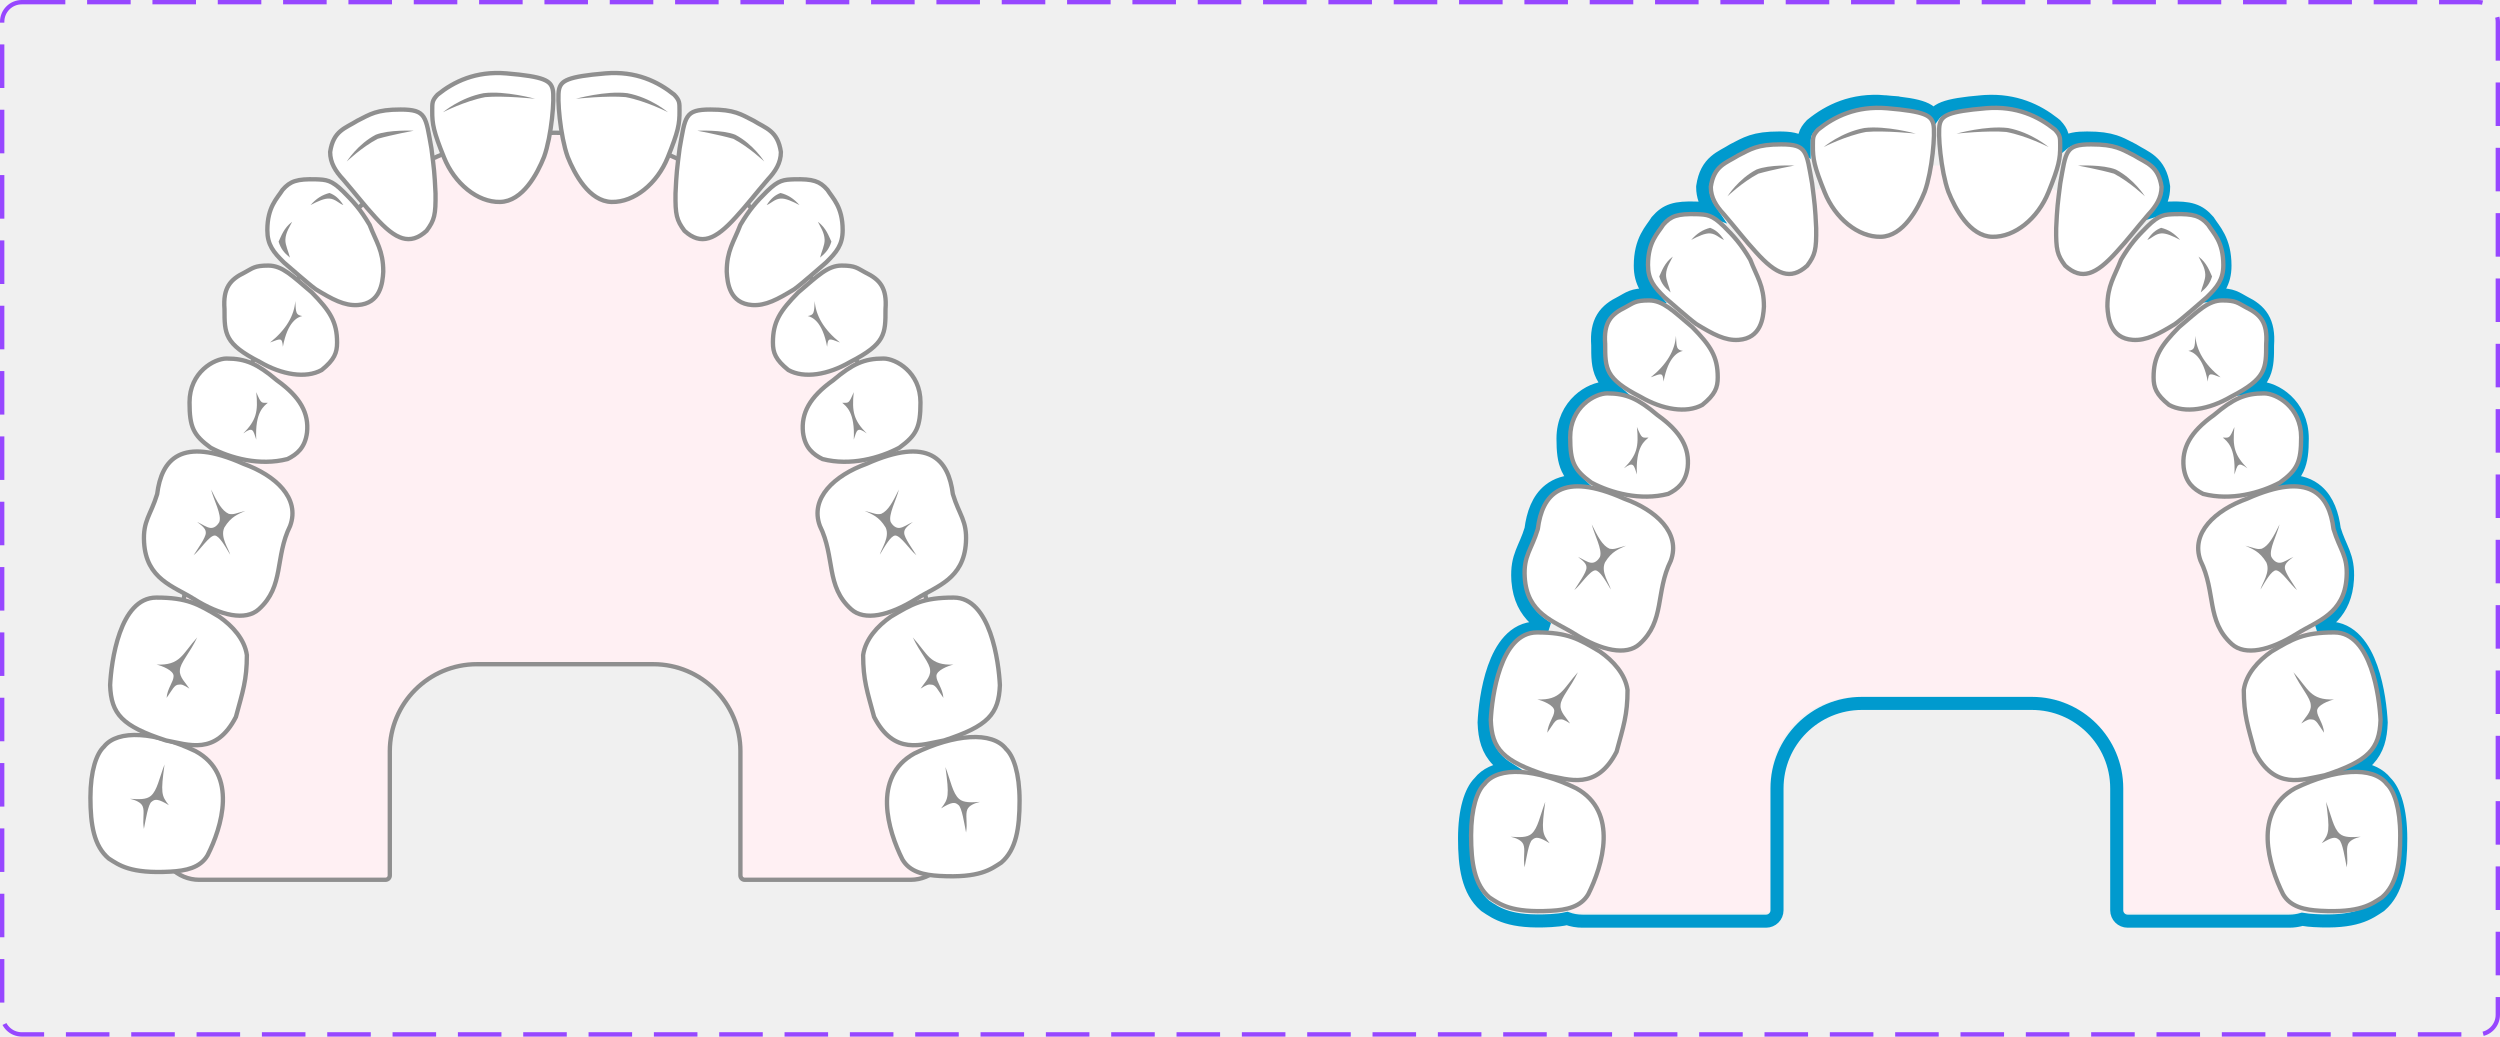
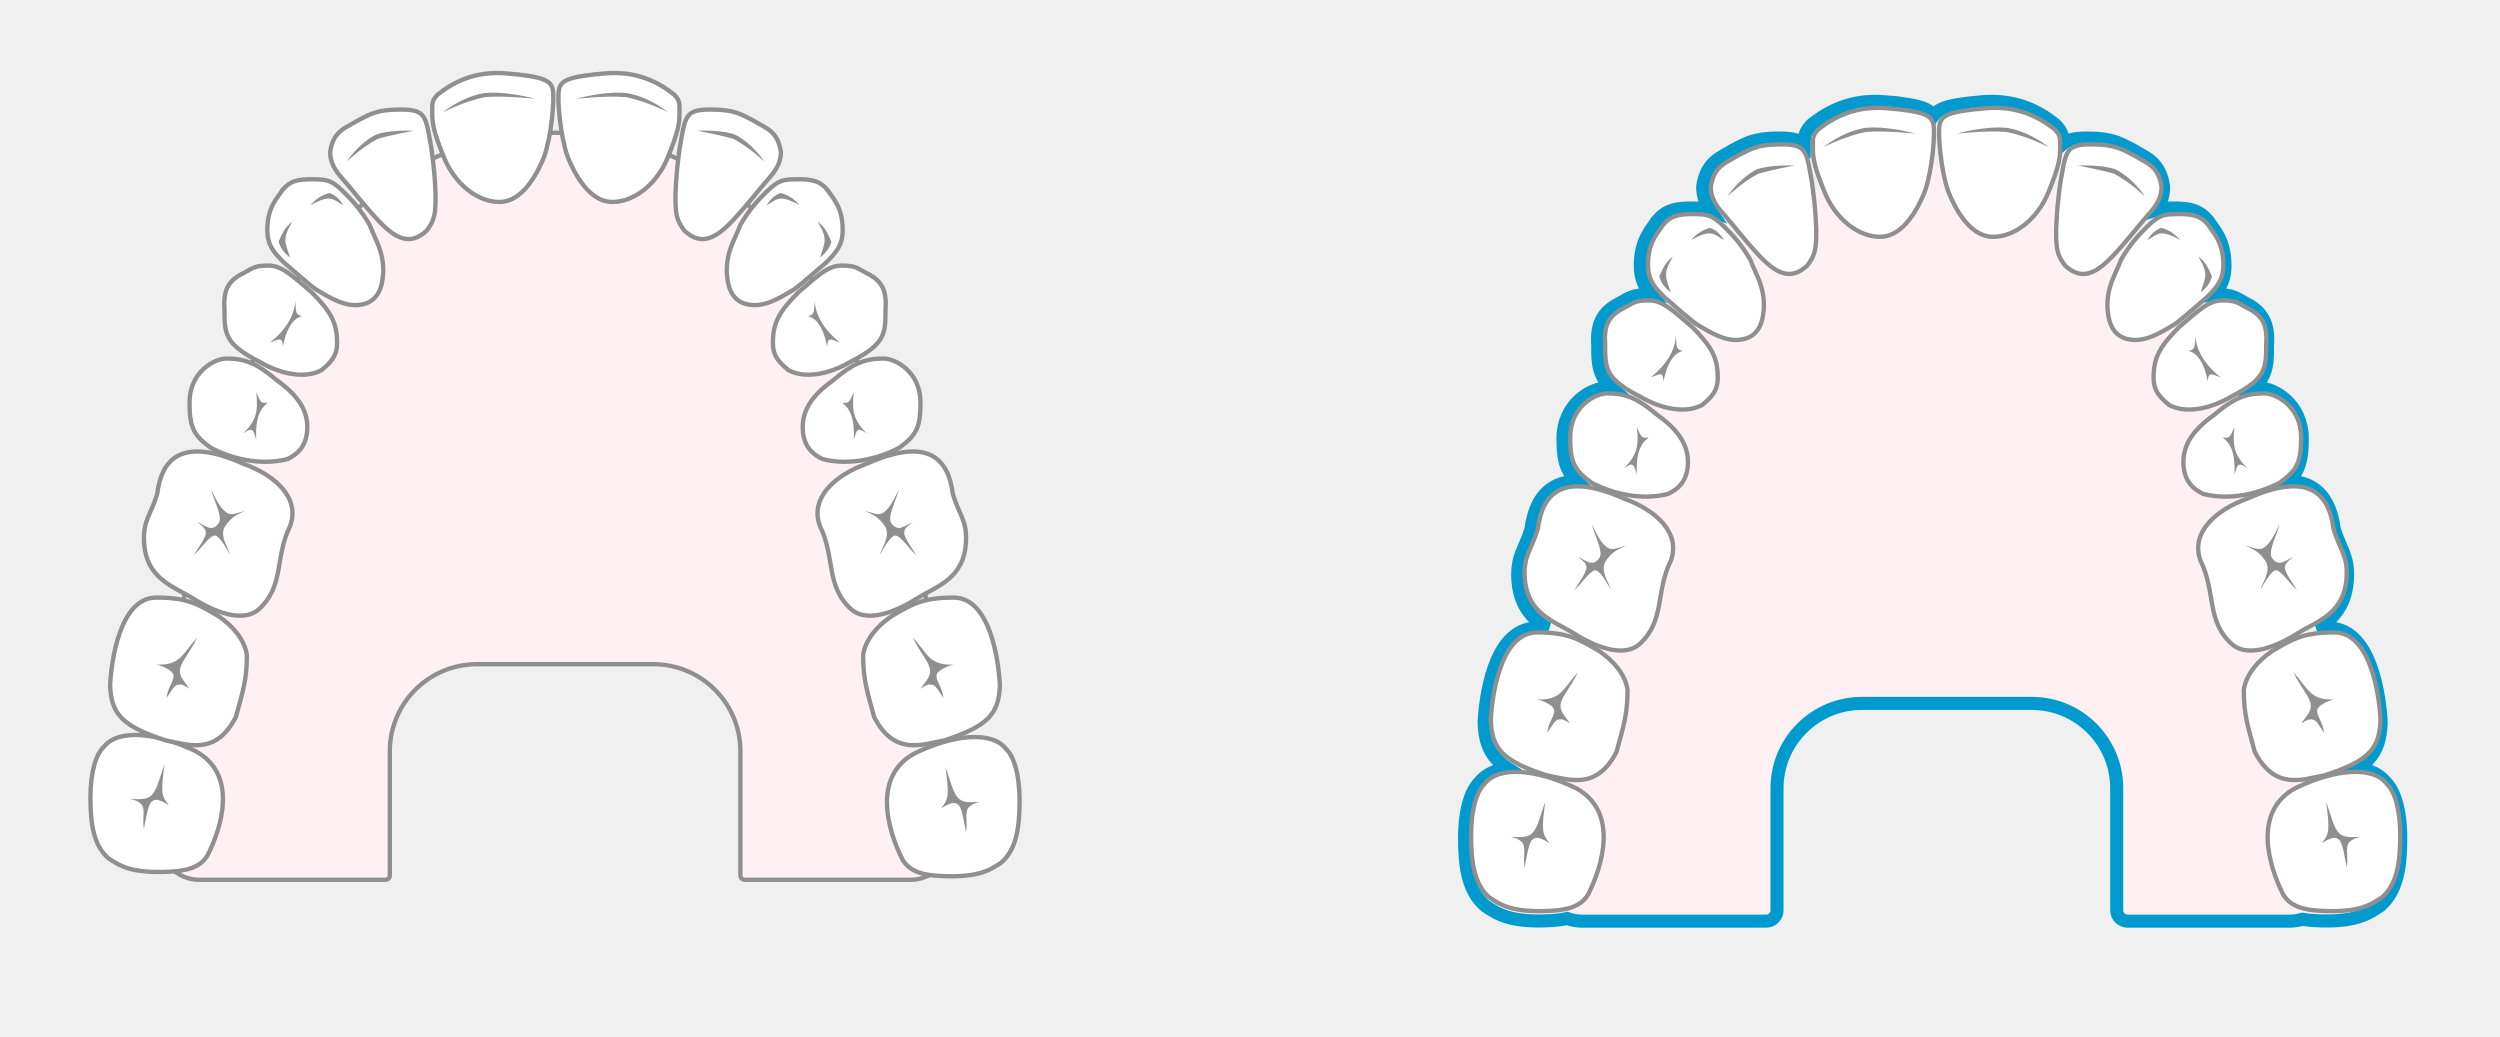
<svg xmlns="http://www.w3.org/2000/svg" width="574" height="238" viewBox="0 0 574 238" fill="none">
-   <rect x="0.5" y="0.5" width="573" height="237" rx="4.5" stroke="#9747FF" stroke-dasharray="10 5" />
  <path d="M176.9 52.033C163.39 37.734 146.743 30.484 127.41 30.484C108.078 30.484 91.429 37.734 77.921 52.035C42.483 89.549 37.435 166.239 36.776 193.001C36.652 198.007 40.743 202 45.751 202H88.5C89.052 202 89.5 201.552 89.5 201V172.499C89.5 161.454 98.454 152.499 109.5 152.499H150C161.046 152.499 170 161.454 170 172.499V201C170 201.552 170.448 202 171 202H209.065C214.075 202 218.167 198.005 218.043 192.997C217.382 166.229 212.333 89.538 176.9 52.033Z" fill="#FFF0F3" stroke="#8F8F8F" />
  <path d="M116.262 16.85C109.228 16.258 104.168 18.761 100.454 21.744C99.167 23.117 99.255 23.603 99.241 25.432C99.219 28.503 99.53 30.176 101.943 36.152C104.355 42.129 109.611 46.471 114.808 46.368C120.006 46.264 123.375 39.889 124.918 36.017C126.64 31.242 127.388 22.5 126.901 20.516C126.414 18.533 125.054 17.59 116.262 16.85Z" fill="white" stroke="#8F8F8F" />
  <path fill-rule="evenodd" clip-rule="evenodd" d="M101.711 25.772C101.711 25.772 105.664 22.397 111.038 21.391C116.011 20.774 122.874 22.68 122.874 22.68C122.874 22.68 115.63 21.918 111.438 22.299C106.735 23.18 101.711 25.772 101.711 25.772Z" fill="#8F8F8F" />
  <path fill-rule="evenodd" clip-rule="evenodd" d="M23.839 171.473C22.202 172.993 20.762 176.854 20.762 183.129C20.762 189.405 21.574 194.244 24.955 197.108C27.349 198.638 29.92 200.644 39.135 200.129C42.643 199.933 45.959 199.277 47.657 196.374C50.907 189.998 54.715 177.796 44.892 172.459C35.763 168.076 27.029 167.365 23.839 171.473Z" fill="white" stroke="#8F8F8F" />
  <path fill-rule="evenodd" clip-rule="evenodd" d="M29.841 183.401C31.155 183.695 32.368 184.251 32.739 185.099C33.271 186.316 32.652 188.102 33.04 190.314C33.419 188.44 34.008 184.554 34.831 184.075C35.604 183.401 36.348 183.401 38.776 184.871C37.039 182.718 36.885 182.012 37.777 175.524C36.556 178.709 36.099 181.454 34.652 182.718C33.604 183.633 31.841 183.536 29.841 183.401Z" fill="#8F8F8F" />
  <path fill-rule="evenodd" clip-rule="evenodd" d="M35.885 137.205C27.425 137.205 25.527 152.089 25.284 157.324C25.52 163.958 28.017 166.724 38.102 170.008C43.285 170.974 49.554 173.548 54.164 164.607C55.739 158.76 56.682 156.144 56.682 150.41C56.166 146.788 53.399 143.725 50.319 141.584C45.451 138.694 43.002 137.205 35.885 137.205Z" fill="white" stroke="#8F8F8F" />
  <path fill-rule="evenodd" clip-rule="evenodd" d="M35.935 152.59C37.249 152.889 39.858 153.936 39.858 155.216C39.858 156.58 38.41 158.018 38.251 160.233C39.524 158.477 40.007 157.194 41.035 157.194C41.688 157.08 42.129 157.233 43.497 158.115C42.678 156.839 41.158 155.464 41.302 153.94C41.302 152.239 43.646 149.869 45.28 146.345C41.796 150.222 41.434 152.809 35.935 152.59Z" fill="#8F8F8F" />
  <path fill-rule="evenodd" clip-rule="evenodd" d="M36.083 113.45C34.608 118.306 32.786 119.529 33.079 124.527C33.574 132.984 39.858 134.606 44.408 137.462C50.77 141.457 56.416 142.597 59.421 139.891C65.334 134.57 63.044 127.975 66.615 120.748C68.966 114.361 63.242 109.141 55.946 106.509C41.539 100.064 37.076 105.513 36.083 113.45Z" fill="white" stroke="#8F8F8F" />
  <path fill-rule="evenodd" clip-rule="evenodd" d="M44.454 127.489C45.954 126.278 48.046 122.952 49.312 122.952C50.328 123.018 51.656 125.341 52.847 127.356C52.55 126.013 50.469 123.36 51.514 121.115C53.071 118.545 54.706 118.061 56.337 117.292C54.005 117.876 53.739 118.209 52.537 117.979C50.934 117.268 49.88 115.274 48.463 112.389C49.032 114.73 50.971 118.215 50.356 119.85C49.806 120.811 49.089 121.273 48.334 121.207C47.402 121.125 46.388 120.336 45.279 119.85C46.681 120.906 47.287 121.496 47.253 122.367C47.253 123.453 45.279 126.158 44.454 127.489Z" fill="#8F8F8F" />
  <path fill-rule="evenodd" clip-rule="evenodd" d="M86.168 49.888C83.647 47.175 81.669 44.531 78.785 41.198C77.074 39.362 75.799 37.413 75.799 34.906C76.518 29.997 79.277 29.46 82.057 27.714C84.979 26.245 86.414 25.148 91.968 25.148C97.935 25.148 97.725 26.7 99.058 34.093C99.648 38.753 99.777 39.641 99.995 44.395C100.058 49.323 99.762 50.54 97.935 52.999C94.116 56.448 90.859 55.09 86.168 49.888Z" fill="white" stroke="#8F8F8F" />
  <path fill-rule="evenodd" clip-rule="evenodd" d="M79.614 37.087C79.614 37.087 82.109 33.112 86.264 30.938C89.286 29.727 94.99 30.012 94.99 30.012C94.99 30.012 90.116 30.91 86.726 31.872C83.09 33.775 79.614 37.087 79.614 37.087Z" fill="#8F8F8F" />
  <path fill-rule="evenodd" clip-rule="evenodd" d="M72.497 66.414C70.711 65.131 66.388 61.269 65.189 60.269C62.804 57.919 61.381 56.231 61.381 52.854C61.381 47.493 63.632 45.575 64.877 43.586C66.66 41.544 68.234 41.07 72.497 41.168C74.897 41.263 76.055 41.263 78.814 43.985C81.073 46.214 82.766 48.069 84.866 51.63C86.392 55.621 87.997 57.481 87.997 62.391C87.852 65.028 87.334 69.662 82.186 70.035C79.085 70.26 76.277 68.718 72.497 66.414Z" fill="white" stroke="#8F8F8F" />
  <path fill-rule="evenodd" clip-rule="evenodd" d="M63.967 55.477C64.573 54.231 65.128 52.37 67.08 50.909C66.622 51.905 65.587 53.303 65.523 55.028C65.476 56.322 66.292 57.881 66.568 59.146C65.132 57.966 64.456 57.062 63.967 55.477ZM75.654 44.306C76.947 44.802 77.846 45.581 78.835 47.088C77.846 46.733 77.021 45.696 75.654 45.591C74.527 45.505 72.954 46.206 71.298 47.088C72.642 45.558 73.972 44.733 75.654 44.306Z" fill="#8F8F8F" />
  <path fill-rule="evenodd" clip-rule="evenodd" d="M59.627 83.094C51.545 78.941 51.545 76.674 51.545 70.964C51.17 66.057 52.867 64.174 56.153 62.572C58.044 61.578 58.396 60.975 61.603 60.975C64.815 60.975 67.106 63.343 71.571 67.121C75.769 71.401 77.392 73.889 77.392 78.644C77.392 80.993 76.793 82.586 73.854 84.962C70.198 86.968 64.715 86.062 59.627 83.094Z" fill="white" stroke="#8F8F8F" />
  <path fill-rule="evenodd" clip-rule="evenodd" d="M62.002 78.641C65.703 75.681 67.593 72.38 67.793 69.114C67.944 71.932 67.944 72.283 69.401 72.567C68.422 72.775 66.027 73.764 64.952 79.615C64.765 77.39 64.434 77.743 62.002 78.641Z" fill="#8F8F8F" />
  <path fill-rule="evenodd" clip-rule="evenodd" d="M48.375 102.803C44.401 99.905 43.516 98.099 43.516 92.389C43.516 85.403 49.239 82.32 52.01 82.32C56.424 82.32 59.089 83.525 63.554 87.303C69.001 91.189 70.951 94.902 70.488 99.318C70.04 102.803 68.187 104.322 66.013 105.397C59.594 107.045 52.883 105.188 48.375 102.803Z" fill="white" stroke="#8F8F8F" />
  <path fill-rule="evenodd" clip-rule="evenodd" d="M55.855 99.517C58.793 96.539 59.311 94.599 58.837 90.041C60.005 92.819 60.013 92.476 61.497 92.476C60.644 93.235 58.496 94.553 58.837 100.949C58.127 98.832 58.127 97.845 55.855 99.517Z" fill="#8F8F8F" />
  <path d="M138.997 16.85C146.031 16.258 151.091 18.761 154.805 21.744C156.092 23.117 156.004 23.603 156.017 25.432C156.04 28.503 155.728 30.176 153.316 36.152C150.903 42.129 145.648 46.471 140.45 46.368C135.253 46.264 131.884 39.889 130.341 36.017C128.619 31.242 127.871 22.5 128.358 20.516C128.844 18.533 130.205 17.59 138.997 16.85Z" fill="white" stroke="#8F8F8F" />
  <path fill-rule="evenodd" clip-rule="evenodd" d="M153.37 25.772C153.37 25.772 149.417 22.397 144.043 21.391C139.07 20.775 132.207 22.68 132.207 22.68C132.207 22.68 139.451 21.918 143.643 22.299C148.346 23.18 153.37 25.772 153.37 25.772Z" fill="#8F8F8F" />
  <path fill-rule="evenodd" clip-rule="evenodd" d="M231.015 171.989C232.654 173.534 234.094 177.458 234.094 183.836C234.094 190.215 233.282 195.133 229.898 198.044C227.503 199.6 224.93 201.638 215.709 201.115C212.199 200.916 208.88 200.249 207.181 197.298C203.929 190.818 200.119 178.415 209.948 172.991C219.083 168.536 227.823 167.813 231.015 171.989Z" fill="white" stroke="#8F8F8F" />
  <path fill-rule="evenodd" clip-rule="evenodd" d="M225.009 184.113C223.694 184.411 222.481 184.977 222.11 185.839C221.577 187.075 222.197 188.891 221.808 191.138C221.429 189.234 220.839 185.284 220.016 184.798C219.242 184.113 218.498 184.113 216.068 185.606C217.807 183.418 217.961 182.701 217.068 176.106C218.289 179.344 218.747 182.133 220.195 183.418C221.243 184.348 223.008 184.25 225.009 184.113Z" fill="#8F8F8F" />
  <path fill-rule="evenodd" clip-rule="evenodd" d="M218.972 137.205C227.432 137.205 229.33 152.089 229.573 157.324C229.337 163.958 226.84 166.724 216.755 170.008C211.572 170.974 205.303 173.548 200.693 164.607C199.118 158.76 198.175 156.144 198.175 150.41C198.69 146.788 201.458 143.725 204.538 141.584C209.406 138.694 211.855 137.205 218.972 137.205Z" fill="white" stroke="#8F8F8F" />
  <path fill-rule="evenodd" clip-rule="evenodd" d="M218.923 152.59C217.608 152.889 214.999 153.936 214.999 155.216C214.999 156.58 216.447 158.018 216.606 160.233C215.333 158.477 214.851 157.194 213.822 157.194C213.17 157.08 212.729 157.233 211.361 158.115C212.179 156.839 213.7 155.464 213.555 153.94C213.555 152.239 211.211 149.869 209.577 146.345C213.062 150.222 213.423 152.809 218.923 152.59Z" fill="#8F8F8F" />
  <path fill-rule="evenodd" clip-rule="evenodd" d="M218.775 113.45C220.25 118.306 222.071 119.529 221.779 124.527C221.284 132.984 214.999 134.606 210.45 137.462C204.087 141.457 198.442 142.597 195.436 139.891C189.524 134.57 191.814 127.975 188.243 120.748C185.891 114.361 191.615 109.141 198.912 106.509C213.318 100.064 217.782 105.513 218.775 113.45Z" fill="white" stroke="#8F8F8F" />
  <path fill-rule="evenodd" clip-rule="evenodd" d="M210.403 127.489C208.903 126.278 206.811 122.952 205.544 122.952C204.528 123.018 203.201 125.341 202.01 127.356C202.306 126.013 204.388 123.36 203.343 121.115C201.786 118.545 200.151 118.061 198.52 117.292C200.852 117.876 201.117 118.209 202.32 117.979C203.923 117.268 204.977 115.274 206.394 112.389C205.825 114.73 203.886 118.215 204.5 119.85C205.051 120.811 205.768 121.273 206.523 121.207C207.455 121.125 208.469 120.336 209.578 119.85C208.176 120.906 207.57 121.496 207.604 122.367C207.604 123.453 209.578 126.158 210.403 127.489Z" fill="#8F8F8F" />
  <path fill-rule="evenodd" clip-rule="evenodd" d="M168.925 49.888C171.446 47.175 173.423 44.531 176.308 41.198C178.019 39.362 179.294 37.413 179.294 34.906C178.575 29.997 175.816 29.46 173.036 27.714C170.114 26.245 168.679 25.148 163.125 25.148C157.158 25.148 157.368 26.7 156.035 34.093C155.445 38.753 155.315 39.641 155.098 44.395C155.035 49.323 155.331 50.54 157.158 52.999C160.977 56.448 164.234 55.09 168.925 49.888Z" fill="white" stroke="#8F8F8F" />
  <path fill-rule="evenodd" clip-rule="evenodd" d="M175.479 37.087C175.479 37.087 172.983 33.112 168.829 30.937C165.807 29.727 160.102 30.012 160.102 30.012C160.102 30.012 164.977 30.91 168.367 31.872C172.003 33.775 175.479 37.087 175.479 37.087Z" fill="#8F8F8F" />
  <path fill-rule="evenodd" clip-rule="evenodd" d="M182.36 66.414C184.146 65.131 188.469 61.269 189.668 60.269C192.053 57.919 193.476 56.231 193.476 52.854C193.476 47.493 191.225 45.575 189.98 43.586C188.197 41.544 186.623 41.07 182.36 41.168C179.96 41.263 178.802 41.263 176.043 43.985C173.784 46.214 172.091 48.069 169.991 51.63C168.465 55.621 166.86 57.481 166.86 62.391C167.005 65.028 167.523 69.662 172.671 70.035C175.772 70.26 178.58 68.718 182.36 66.414Z" fill="white" stroke="#8F8F8F" />
  <path fill-rule="evenodd" clip-rule="evenodd" d="M190.89 55.477C190.284 54.231 189.729 52.37 187.778 50.909C188.236 51.905 189.271 53.303 189.334 55.028C189.381 56.322 188.566 57.881 188.289 59.146C189.726 57.966 190.402 57.062 190.89 55.477ZM179.204 44.306C177.911 44.802 177.011 45.581 176.023 47.088C177.012 46.733 177.836 45.696 179.204 45.591C180.33 45.505 181.904 46.206 183.559 47.088C182.215 45.558 180.885 44.733 179.204 44.306Z" fill="#8F8F8F" />
  <path fill-rule="evenodd" clip-rule="evenodd" d="M195.23 83.094C203.312 78.941 203.312 76.674 203.312 70.964C203.687 66.057 201.99 64.174 198.704 62.572C196.813 61.578 196.461 60.975 193.254 60.975C190.042 60.975 187.751 63.343 183.286 67.121C179.088 71.401 177.464 73.889 177.464 78.644C177.464 80.993 178.064 82.586 181.003 84.962C184.659 86.968 190.142 86.062 195.23 83.094Z" fill="white" stroke="#8F8F8F" />
  <path fill-rule="evenodd" clip-rule="evenodd" d="M192.855 78.641C189.154 75.681 187.264 72.38 187.064 69.114C186.913 71.932 186.913 72.283 185.456 72.567C186.435 72.775 188.83 73.764 189.905 79.615C190.092 77.39 190.423 77.743 192.855 78.641Z" fill="#8F8F8F" />
  <path fill-rule="evenodd" clip-rule="evenodd" d="M206.482 102.803C210.456 99.905 211.341 98.099 211.341 92.389C211.341 85.403 205.618 82.32 202.847 82.32C198.433 82.32 195.768 83.525 191.303 87.303C185.856 91.189 183.906 94.902 184.369 99.318C184.817 102.803 186.67 104.322 188.844 105.397C195.263 107.045 201.974 105.188 206.482 102.803Z" fill="white" stroke="#8F8F8F" />
  <path fill-rule="evenodd" clip-rule="evenodd" d="M199.001 99.517C196.064 96.539 195.546 94.599 196.02 90.041C194.852 92.819 194.844 92.476 193.36 92.476C194.213 93.235 196.361 94.553 196.02 100.949C196.73 98.832 196.73 97.845 199.001 99.517Z" fill="#8F8F8F" />
  <path d="M493.9 59.549C480.39 45.25 463.743 38 444.41 38C425.078 38 408.429 45.25 394.921 59.551C359.483 97.065 354.435 173.756 353.776 200.518C353.652 205.524 357.743 209.516 362.751 209.516H406.5V180.016C406.5 168.97 415.454 160.016 426.5 160.016H467C478.046 160.016 487 168.97 487 180.016V209.516H526.065C531.075 209.516 535.167 205.521 535.043 200.513C534.382 173.746 529.333 97.054 493.9 59.549Z" fill="#FFF0F3" />
  <path d="M496.765 42.984C496.765 45.013 496.081 46.704 495.103 48.178C496.143 47.846 497.137 47.815 498.122 47.774L498.248 47.769L498.261 47.768H498.275C500.412 47.718 502.077 47.801 503.473 48.245C504.952 48.714 506.007 49.545 507.014 50.715L507.09 50.803L507.151 50.902C507.431 51.353 507.749 51.771 508.171 52.372C508.572 52.941 509.014 53.605 509.418 54.4C510.242 56.021 510.854 58.081 510.854 61.002C510.854 62.933 510.444 64.465 509.655 65.854C509.282 66.51 508.832 67.117 508.332 67.706C508.593 67.678 508.861 67.662 509.134 67.662C510.817 67.662 511.907 67.819 512.87 68.187C513.336 68.366 513.733 68.579 514.1 68.787C514.484 69.004 514.808 69.2 515.252 69.435H515.251C516.966 70.283 518.49 71.312 519.484 72.951C520.481 74.595 520.813 76.634 520.625 79.239C520.625 81.705 520.645 83.917 519.768 85.917C519.252 87.092 518.463 88.13 517.333 89.132C517.765 89.106 518.208 89.093 518.664 89.093C520.492 89.093 522.953 90.063 524.941 91.921C526.986 93.834 528.602 96.75 528.602 100.705C528.602 103.603 528.39 105.773 527.53 107.624C527.018 108.724 526.306 109.646 525.399 110.522C528.157 110.526 530.373 111.317 532.078 112.822C534.466 114.93 535.522 118.166 535.956 121.515C536.664 123.835 537.371 125.089 538.04 126.812C538.708 128.535 539.131 130.311 538.969 133.055C538.753 136.809 537.492 139.45 535.671 141.439C534.614 142.595 533.387 143.503 532.155 144.277C532.94 144.229 533.779 144.204 534.684 144.204C537.291 144.204 539.364 145.383 540.948 147.106C542.502 148.797 543.619 151.039 544.429 153.332C546.052 157.921 546.595 163.136 546.719 165.835L546.722 165.895L546.72 165.957C546.6 169.372 545.906 172.111 543.773 174.393C543.074 175.14 542.238 175.814 541.255 176.446C541.368 176.458 541.48 176.47 541.59 176.484C544.092 176.808 546.316 177.776 547.767 179.625C548.815 180.661 549.652 182.289 550.236 184.346C550.843 186.487 551.212 189.217 551.212 192.525C551.212 198.914 550.446 204.515 546.523 207.925L546.447 207.991L546.362 208.046C545.207 208.804 543.797 209.835 541.477 210.548C539.172 211.257 536.051 211.638 531.356 211.368L531.352 211.367C530.441 211.312 529.505 211.231 528.582 211.069C527.638 211.348 526.633 211.5 525.602 211.5H488.5C487.119 211.499 486 210.38 486 209V181.001C486 170.231 477.269 161.501 466.5 161.501H427.5C416.73 161.501 408 170.231 408 181.001V209C408 210.38 406.88 211.5 405.5 211.5H363.342C362.106 211.5 360.916 211.289 359.805 210.889C358.597 211.17 357.331 211.297 356.111 211.367C351.416 211.637 348.296 211.257 345.991 210.548C343.67 209.835 342.259 208.804 341.105 208.046L341.021 207.991L340.944 207.925C337.02 204.514 336.262 198.911 336.262 192.525C336.262 189.217 336.629 186.488 337.234 184.347C337.813 182.297 338.645 180.672 339.689 179.634C341.204 177.698 343.561 176.728 346.208 176.444C345.31 175.866 344.535 175.253 343.877 174.583C341.606 172.266 340.875 169.472 340.755 165.955L340.752 165.896L340.755 165.837C340.876 163.136 341.418 157.922 343.04 153.333C343.85 151.04 344.965 148.797 346.519 147.106C348.103 145.383 350.176 144.204 352.783 144.204C353.694 144.204 354.537 144.232 355.325 144.281C354.314 143.647 353.316 142.929 352.423 142.077C350.353 140.101 348.837 137.424 348.525 133.443L348.498 133.053C348.34 130.31 348.763 128.535 349.43 126.813C350.098 125.089 350.803 123.833 351.512 121.51C351.966 118 353.109 114.605 355.757 112.514C357.416 111.205 359.509 110.525 362.066 110.521C361.159 109.645 360.449 108.723 359.938 107.624C359.078 105.773 358.866 103.603 358.866 100.705C358.866 96.749 360.483 93.833 362.529 91.921C364.517 90.062 366.979 89.093 368.804 89.093C369.263 89.093 369.708 89.106 370.141 89.132C369.133 88.24 368.394 87.321 367.88 86.301C366.815 84.186 366.841 81.852 366.841 79.225C366.655 76.627 366.987 74.593 367.983 72.951C368.976 71.312 370.501 70.283 372.214 69.435C372.66 69.199 372.984 69.004 373.37 68.786C373.737 68.578 374.134 68.365 374.601 68.187C375.564 67.82 376.654 67.662 378.333 67.662C378.606 67.662 378.873 67.675 379.134 67.703C378.635 67.116 378.186 66.509 377.814 65.855C377.023 64.466 376.613 62.933 376.613 61.002C376.613 58.082 377.225 56.021 378.048 54.4C378.453 53.605 378.896 52.941 379.296 52.372C379.719 51.771 380.035 51.353 380.316 50.902L380.378 50.802L380.455 50.714C381.464 49.545 382.518 48.714 383.996 48.245C385.391 47.801 387.056 47.718 389.193 47.768H389.207L389.219 47.769C390.341 47.816 391.478 47.837 392.667 48.283C391.652 46.785 390.937 45.061 390.937 42.984V42.875L390.953 42.767C391.358 39.993 392.372 38.282 393.796 37.047C394.47 36.462 395.197 36.018 395.875 35.63C396.59 35.223 397.2 34.905 397.853 34.491L397.914 34.453L397.978 34.419C399.327 33.736 400.58 33.001 402.135 32.495C403.741 31.972 405.645 31.686 408.503 31.686C410.942 31.686 412.881 31.921 414.231 33.15C414.232 32.45 414.232 31.722 414.408 31.06C414.64 30.185 415.131 29.502 415.835 28.744L415.907 28.667L415.989 28.6C419.898 25.429 425.3 22.718 432.764 23.356L432.763 23.357C437.118 23.727 439.845 24.159 441.563 24.826C442.456 25.172 443.176 25.618 443.714 26.237C443.794 26.328 443.866 26.422 443.934 26.515C444.002 26.422 444.074 26.328 444.154 26.237C444.692 25.618 445.412 25.172 446.304 24.826C448.021 24.159 450.746 23.726 455.097 23.356L455.792 23.306C462.675 22.902 467.756 25.361 471.509 28.304L471.879 28.6L471.961 28.667L472.034 28.744C472.738 29.502 473.229 30.186 473.461 31.06C473.625 31.677 473.635 32.35 473.637 33.005C474.978 31.902 476.859 31.686 479.199 31.686C482.06 31.686 483.965 31.971 485.57 32.495C486.735 32.875 487.731 33.383 488.724 33.902L489.724 34.419L489.789 34.453L489.849 34.491C490.501 34.904 491.112 35.223 491.827 35.63C492.506 36.017 493.234 36.462 493.908 37.047C495.333 38.283 496.349 39.994 496.75 42.769L496.765 42.876V42.984Z" stroke="#009ACE" stroke-width="3" />
  <path d="M433.262 24.85C426.228 24.258 421.168 26.761 417.454 29.744C416.167 31.117 416.255 31.603 416.241 33.432C416.219 36.503 416.53 38.176 418.943 44.152C421.355 50.129 426.611 54.471 431.808 54.368C437.006 54.264 440.375 47.889 441.918 44.017C443.64 39.242 444.388 30.5 443.901 28.516C443.414 26.533 442.054 25.59 433.262 24.85Z" fill="white" stroke="#8F8F8F" />
  <path fill-rule="evenodd" clip-rule="evenodd" d="M418.711 33.772C418.711 33.772 422.664 30.397 428.038 29.391C433.011 28.774 439.874 30.68 439.874 30.68C439.874 30.68 432.63 29.918 428.438 30.299C423.735 31.18 418.711 33.772 418.711 33.772Z" fill="#8F8F8F" />
  <path fill-rule="evenodd" clip-rule="evenodd" d="M340.842 179.989C339.203 181.534 337.763 185.458 337.763 191.836C337.763 198.215 338.575 203.133 341.959 206.044C344.354 207.6 346.927 209.638 356.147 209.115C359.658 208.916 362.977 208.249 364.676 205.298C367.928 198.818 371.738 186.415 361.909 180.991C352.774 176.536 344.034 175.813 340.842 179.989Z" fill="white" stroke="#8F8F8F" />
  <path fill-rule="evenodd" clip-rule="evenodd" d="M346.848 192.113C348.162 192.411 349.376 192.977 349.747 193.839C350.28 195.075 349.66 196.891 350.049 199.138C350.428 197.234 351.018 193.284 351.841 192.798C352.615 192.113 353.359 192.113 355.789 193.606C354.05 191.418 353.896 190.701 354.789 184.106C353.568 187.344 353.11 190.133 351.662 191.418C350.614 192.348 348.849 192.25 346.848 192.113Z" fill="#8F8F8F" />
  <path fill-rule="evenodd" clip-rule="evenodd" d="M352.885 145.205C344.425 145.205 342.527 160.089 342.284 165.324C342.52 171.958 345.017 174.724 355.102 178.008C360.285 178.974 366.554 181.548 371.164 172.607C372.739 166.76 373.682 164.144 373.682 158.41C373.166 154.788 370.399 151.725 367.319 149.584C362.451 146.694 360.002 145.205 352.885 145.205Z" fill="white" stroke="#8F8F8F" />
  <path fill-rule="evenodd" clip-rule="evenodd" d="M352.935 160.59C354.249 160.889 356.859 161.936 356.859 163.216C356.859 164.58 355.41 166.018 355.251 168.233C356.524 166.477 357.007 165.194 358.035 165.194C358.688 165.08 359.129 165.233 360.497 166.115C359.678 164.839 358.158 163.464 358.302 161.94C358.302 160.239 360.646 157.869 362.28 154.345C358.796 158.222 358.434 160.809 352.935 160.59Z" fill="#8F8F8F" />
  <path fill-rule="evenodd" clip-rule="evenodd" d="M353.082 121.45C351.608 126.306 349.786 127.529 350.079 132.527C350.574 140.984 356.858 142.606 361.408 145.462C367.77 149.457 373.416 150.597 376.421 147.891C382.334 142.57 380.044 135.975 383.615 128.748C385.967 122.361 380.242 117.141 372.946 114.509C358.539 108.064 354.076 113.513 353.082 121.45Z" fill="white" stroke="#8F8F8F" />
  <path fill-rule="evenodd" clip-rule="evenodd" d="M361.454 135.489C362.954 134.278 365.046 130.952 366.312 130.952C367.328 131.018 368.656 133.341 369.847 135.356C369.55 134.013 367.469 131.36 368.514 129.115C370.071 126.545 371.706 126.061 373.337 125.292C371.005 125.876 370.74 126.209 369.537 125.979C367.934 125.268 366.88 123.274 365.463 120.389C366.032 122.73 367.971 126.215 367.356 127.85C366.806 128.811 366.089 129.273 365.334 129.207C364.402 129.125 363.388 128.336 362.279 127.85C363.681 128.906 364.287 129.496 364.253 130.367C364.253 131.453 362.279 134.158 361.454 135.489Z" fill="#8F8F8F" />
  <path fill-rule="evenodd" clip-rule="evenodd" d="M403.168 57.888C400.647 55.175 398.67 52.531 395.785 49.198C394.074 47.362 392.799 45.413 392.799 42.906C393.518 37.997 396.277 37.46 399.057 35.714C401.979 34.245 403.414 33.148 408.968 33.148C414.935 33.148 414.725 34.7 416.057 42.093C416.648 46.753 416.777 47.641 416.995 52.395C417.058 57.323 416.762 58.54 414.935 60.999C411.116 64.448 407.858 63.09 403.168 57.888Z" fill="white" stroke="#8F8F8F" />
  <path fill-rule="evenodd" clip-rule="evenodd" d="M396.614 45.087C396.614 45.087 399.109 41.112 403.264 38.938C406.286 37.727 411.99 38.012 411.99 38.012C411.99 38.012 407.116 38.91 403.726 39.872C400.09 41.775 396.614 45.087 396.614 45.087Z" fill="#8F8F8F" />
  <path fill-rule="evenodd" clip-rule="evenodd" d="M389.497 74.414C387.711 73.131 383.388 69.269 382.189 68.269C379.804 65.919 378.381 64.231 378.381 60.854C378.381 55.493 380.632 53.575 381.877 51.586C383.66 49.544 385.234 49.07 389.497 49.168C391.897 49.263 393.055 49.263 395.814 51.985C398.073 54.214 399.766 56.069 401.866 59.63C403.392 63.621 404.997 65.481 404.997 70.391C404.852 73.028 404.334 77.662 399.186 78.035C396.085 78.26 393.277 76.718 389.497 74.414Z" fill="white" stroke="#8F8F8F" />
  <path fill-rule="evenodd" clip-rule="evenodd" d="M380.967 63.477C381.573 62.231 382.128 60.37 384.08 58.909C383.622 59.905 382.587 61.303 382.523 63.028C382.476 64.322 383.292 65.881 383.568 67.146C382.132 65.966 381.456 65.062 380.967 63.477ZM392.654 52.306C393.947 52.802 394.846 53.581 395.835 55.088C394.846 54.733 394.021 53.696 392.654 53.591C391.527 53.505 389.954 54.206 388.298 55.088C389.642 53.558 390.972 52.733 392.654 52.306Z" fill="#8F8F8F" />
  <path fill-rule="evenodd" clip-rule="evenodd" d="M376.627 91.094C368.545 86.941 368.545 84.674 368.545 78.964C368.17 74.057 369.866 72.174 373.153 70.572C375.044 69.578 375.396 68.975 378.603 68.975C381.815 68.975 384.106 71.343 388.571 75.121C392.769 79.401 394.392 81.889 394.392 86.644C394.392 88.993 393.793 90.586 390.854 92.962C387.198 94.968 381.715 94.062 376.627 91.094Z" fill="white" stroke="#8F8F8F" />
  <path fill-rule="evenodd" clip-rule="evenodd" d="M379.002 86.641C382.703 83.681 384.593 80.38 384.793 77.114C384.944 79.932 384.944 80.283 386.401 80.567C385.422 80.775 383.027 81.764 381.952 87.615C381.765 85.39 381.434 85.743 379.002 86.641Z" fill="#8F8F8F" />
  <path fill-rule="evenodd" clip-rule="evenodd" d="M365.375 110.803C361.401 107.905 360.516 106.099 360.516 100.389C360.516 93.403 366.239 90.32 369.01 90.32C373.424 90.32 376.088 91.525 380.554 95.303C386.001 99.189 387.951 102.902 387.488 107.318C387.04 110.803 385.187 112.322 383.013 113.397C376.594 115.045 369.883 113.188 365.375 110.803Z" fill="white" stroke="#8F8F8F" />
  <path fill-rule="evenodd" clip-rule="evenodd" d="M372.855 107.517C375.793 104.539 376.311 102.599 375.837 98.041C377.005 100.819 377.013 100.476 378.497 100.476C377.644 101.235 375.496 102.553 375.837 108.949C375.127 106.832 375.127 105.845 372.855 107.517Z" fill="#8F8F8F" />
  <path d="M455.997 24.85C463.031 24.258 468.091 26.761 471.805 29.744C473.092 31.117 473.004 31.603 473.017 33.432C473.04 36.503 472.728 38.176 470.316 44.152C467.903 50.129 462.648 54.471 457.45 54.368C452.253 54.264 448.884 47.889 447.341 44.017C445.619 39.242 444.871 30.5 445.358 28.516C445.844 26.533 447.205 25.59 455.997 24.85Z" fill="white" stroke="#8F8F8F" />
  <path fill-rule="evenodd" clip-rule="evenodd" d="M470.37 33.772C470.37 33.772 466.417 30.397 461.043 29.391C456.07 28.775 449.207 30.68 449.207 30.68C449.207 30.68 456.451 29.918 460.643 30.299C465.346 31.18 470.37 33.772 470.37 33.772Z" fill="#8F8F8F" />
  <path fill-rule="evenodd" clip-rule="evenodd" d="M548.015 179.989C549.654 181.534 551.094 185.458 551.094 191.836C551.094 198.215 550.282 203.133 546.898 206.044C544.503 207.6 541.93 209.638 532.709 209.115C529.199 208.916 525.88 208.249 524.181 205.298C520.929 198.818 517.119 186.415 526.948 180.991C536.083 176.536 544.823 175.813 548.015 179.989Z" fill="white" stroke="#8F8F8F" />
  <path fill-rule="evenodd" clip-rule="evenodd" d="M542.009 192.113C540.694 192.411 539.481 192.977 539.11 193.839C538.577 195.075 539.197 196.891 538.808 199.138C538.429 197.234 537.839 193.284 537.016 192.798C536.242 192.113 535.498 192.113 533.068 193.606C534.807 191.418 534.961 190.701 534.068 184.106C535.289 187.344 535.747 190.133 537.195 191.418C538.243 192.348 540.008 192.25 542.009 192.113Z" fill="#8F8F8F" />
  <path fill-rule="evenodd" clip-rule="evenodd" d="M535.972 145.205C544.432 145.205 546.33 160.089 546.573 165.324C546.337 171.958 543.84 174.724 533.755 178.008C528.572 178.974 522.303 181.548 517.693 172.607C516.118 166.76 515.175 164.144 515.175 158.41C515.69 154.788 518.458 151.725 521.538 149.584C526.406 146.694 528.855 145.205 535.972 145.205Z" fill="white" stroke="#8F8F8F" />
  <path fill-rule="evenodd" clip-rule="evenodd" d="M535.923 160.59C534.608 160.889 531.999 161.936 531.999 163.216C531.999 164.58 533.447 166.018 533.606 168.233C532.333 166.477 531.851 165.194 530.822 165.194C530.17 165.08 529.729 165.233 528.361 166.115C529.179 164.839 530.7 163.464 530.555 161.94C530.555 160.239 528.211 157.869 526.577 154.345C530.062 158.222 530.423 160.809 535.923 160.59Z" fill="#8F8F8F" />
  <path fill-rule="evenodd" clip-rule="evenodd" d="M535.775 121.45C537.25 126.306 539.071 127.529 538.779 132.527C538.284 140.984 531.999 142.606 527.45 145.462C521.087 149.457 515.442 150.597 512.436 147.891C506.524 142.57 508.814 135.975 505.243 128.748C502.891 122.361 508.615 117.141 515.912 114.509C530.318 108.064 534.782 113.513 535.775 121.45Z" fill="white" stroke="#8F8F8F" />
  <path fill-rule="evenodd" clip-rule="evenodd" d="M527.403 135.489C525.903 134.278 523.811 130.952 522.544 130.952C521.528 131.018 520.201 133.341 519.01 135.356C519.306 134.013 521.388 131.36 520.343 129.115C518.786 126.545 517.151 126.061 515.52 125.292C517.852 125.876 518.117 126.209 519.32 125.979C520.923 125.268 521.977 123.274 523.394 120.389C522.825 122.73 520.886 126.215 521.5 127.85C522.051 128.811 522.768 129.273 523.523 129.207C524.455 129.125 525.469 128.336 526.578 127.85C525.176 128.906 524.57 129.496 524.604 130.367C524.604 131.453 526.578 134.158 527.403 135.489Z" fill="#8F8F8F" />
  <path fill-rule="evenodd" clip-rule="evenodd" d="M485.925 57.888C488.446 55.175 490.423 52.531 493.308 49.198C495.019 47.362 496.294 45.413 496.294 42.906C495.575 37.997 492.816 37.46 490.036 35.714C487.114 34.245 485.679 33.148 480.125 33.148C474.158 33.148 474.368 34.7 473.035 42.093C472.445 46.753 472.315 47.641 472.098 52.395C472.035 57.323 472.331 58.54 474.158 60.999C477.977 64.448 481.234 63.09 485.925 57.888Z" fill="white" stroke="#8F8F8F" />
  <path fill-rule="evenodd" clip-rule="evenodd" d="M492.479 45.087C492.479 45.087 489.983 41.112 485.829 38.937C482.807 37.727 477.102 38.012 477.102 38.012C477.102 38.012 481.977 38.91 485.367 39.872C489.003 41.775 492.479 45.087 492.479 45.087Z" fill="#8F8F8F" />
  <path fill-rule="evenodd" clip-rule="evenodd" d="M499.36 74.414C501.146 73.131 505.469 69.269 506.668 68.269C509.053 65.919 510.476 64.231 510.476 60.854C510.476 55.493 508.225 53.575 506.98 51.586C505.197 49.544 503.623 49.07 499.36 49.168C496.96 49.263 495.802 49.263 493.043 51.985C490.784 54.214 489.091 56.069 486.991 59.63C485.465 63.621 483.86 65.481 483.86 70.391C484.005 73.028 484.523 77.662 489.671 78.035C492.772 78.26 495.58 76.718 499.36 74.414Z" fill="white" stroke="#8F8F8F" />
  <path fill-rule="evenodd" clip-rule="evenodd" d="M507.89 63.477C507.284 62.231 506.729 60.37 504.778 58.909C505.236 59.905 506.271 61.303 506.334 63.028C506.381 64.322 505.566 65.881 505.289 67.146C506.726 65.966 507.402 65.062 507.89 63.477ZM496.204 52.306C494.911 52.802 494.011 53.581 493.023 55.088C494.012 54.733 494.836 53.696 496.204 53.591C497.33 53.505 498.904 54.206 500.559 55.088C499.215 53.558 497.885 52.733 496.204 52.306Z" fill="#8F8F8F" />
  <path fill-rule="evenodd" clip-rule="evenodd" d="M512.23 91.094C520.312 86.941 520.312 84.674 520.312 78.964C520.687 74.057 518.99 72.174 515.704 70.572C513.813 69.578 513.461 68.975 510.254 68.975C507.042 68.975 504.751 71.343 500.286 75.121C496.088 79.401 494.464 81.889 494.464 86.644C494.464 88.993 495.064 90.586 498.003 92.962C501.659 94.968 507.142 94.062 512.23 91.094Z" fill="white" stroke="#8F8F8F" />
  <path fill-rule="evenodd" clip-rule="evenodd" d="M509.855 86.641C506.154 83.681 504.264 80.38 504.064 77.114C503.913 79.932 503.913 80.283 502.456 80.567C503.435 80.775 505.83 81.764 506.905 87.615C507.092 85.39 507.423 85.743 509.855 86.641Z" fill="#8F8F8F" />
  <path fill-rule="evenodd" clip-rule="evenodd" d="M523.482 110.803C527.456 107.905 528.341 106.099 528.341 100.389C528.341 93.403 522.618 90.32 519.847 90.32C515.433 90.32 512.768 91.525 508.303 95.303C502.856 99.189 500.906 102.902 501.369 107.318C501.817 110.803 503.67 112.322 505.844 113.397C512.263 115.045 518.974 113.188 523.482 110.803Z" fill="white" stroke="#8F8F8F" />
  <path fill-rule="evenodd" clip-rule="evenodd" d="M516.001 107.517C513.064 104.539 512.546 102.599 513.02 98.041C511.852 100.819 511.844 100.476 510.36 100.476C511.213 101.235 513.361 102.553 513.02 108.949C513.73 106.832 513.73 105.845 516.001 107.517Z" fill="#8F8F8F" />
</svg>
